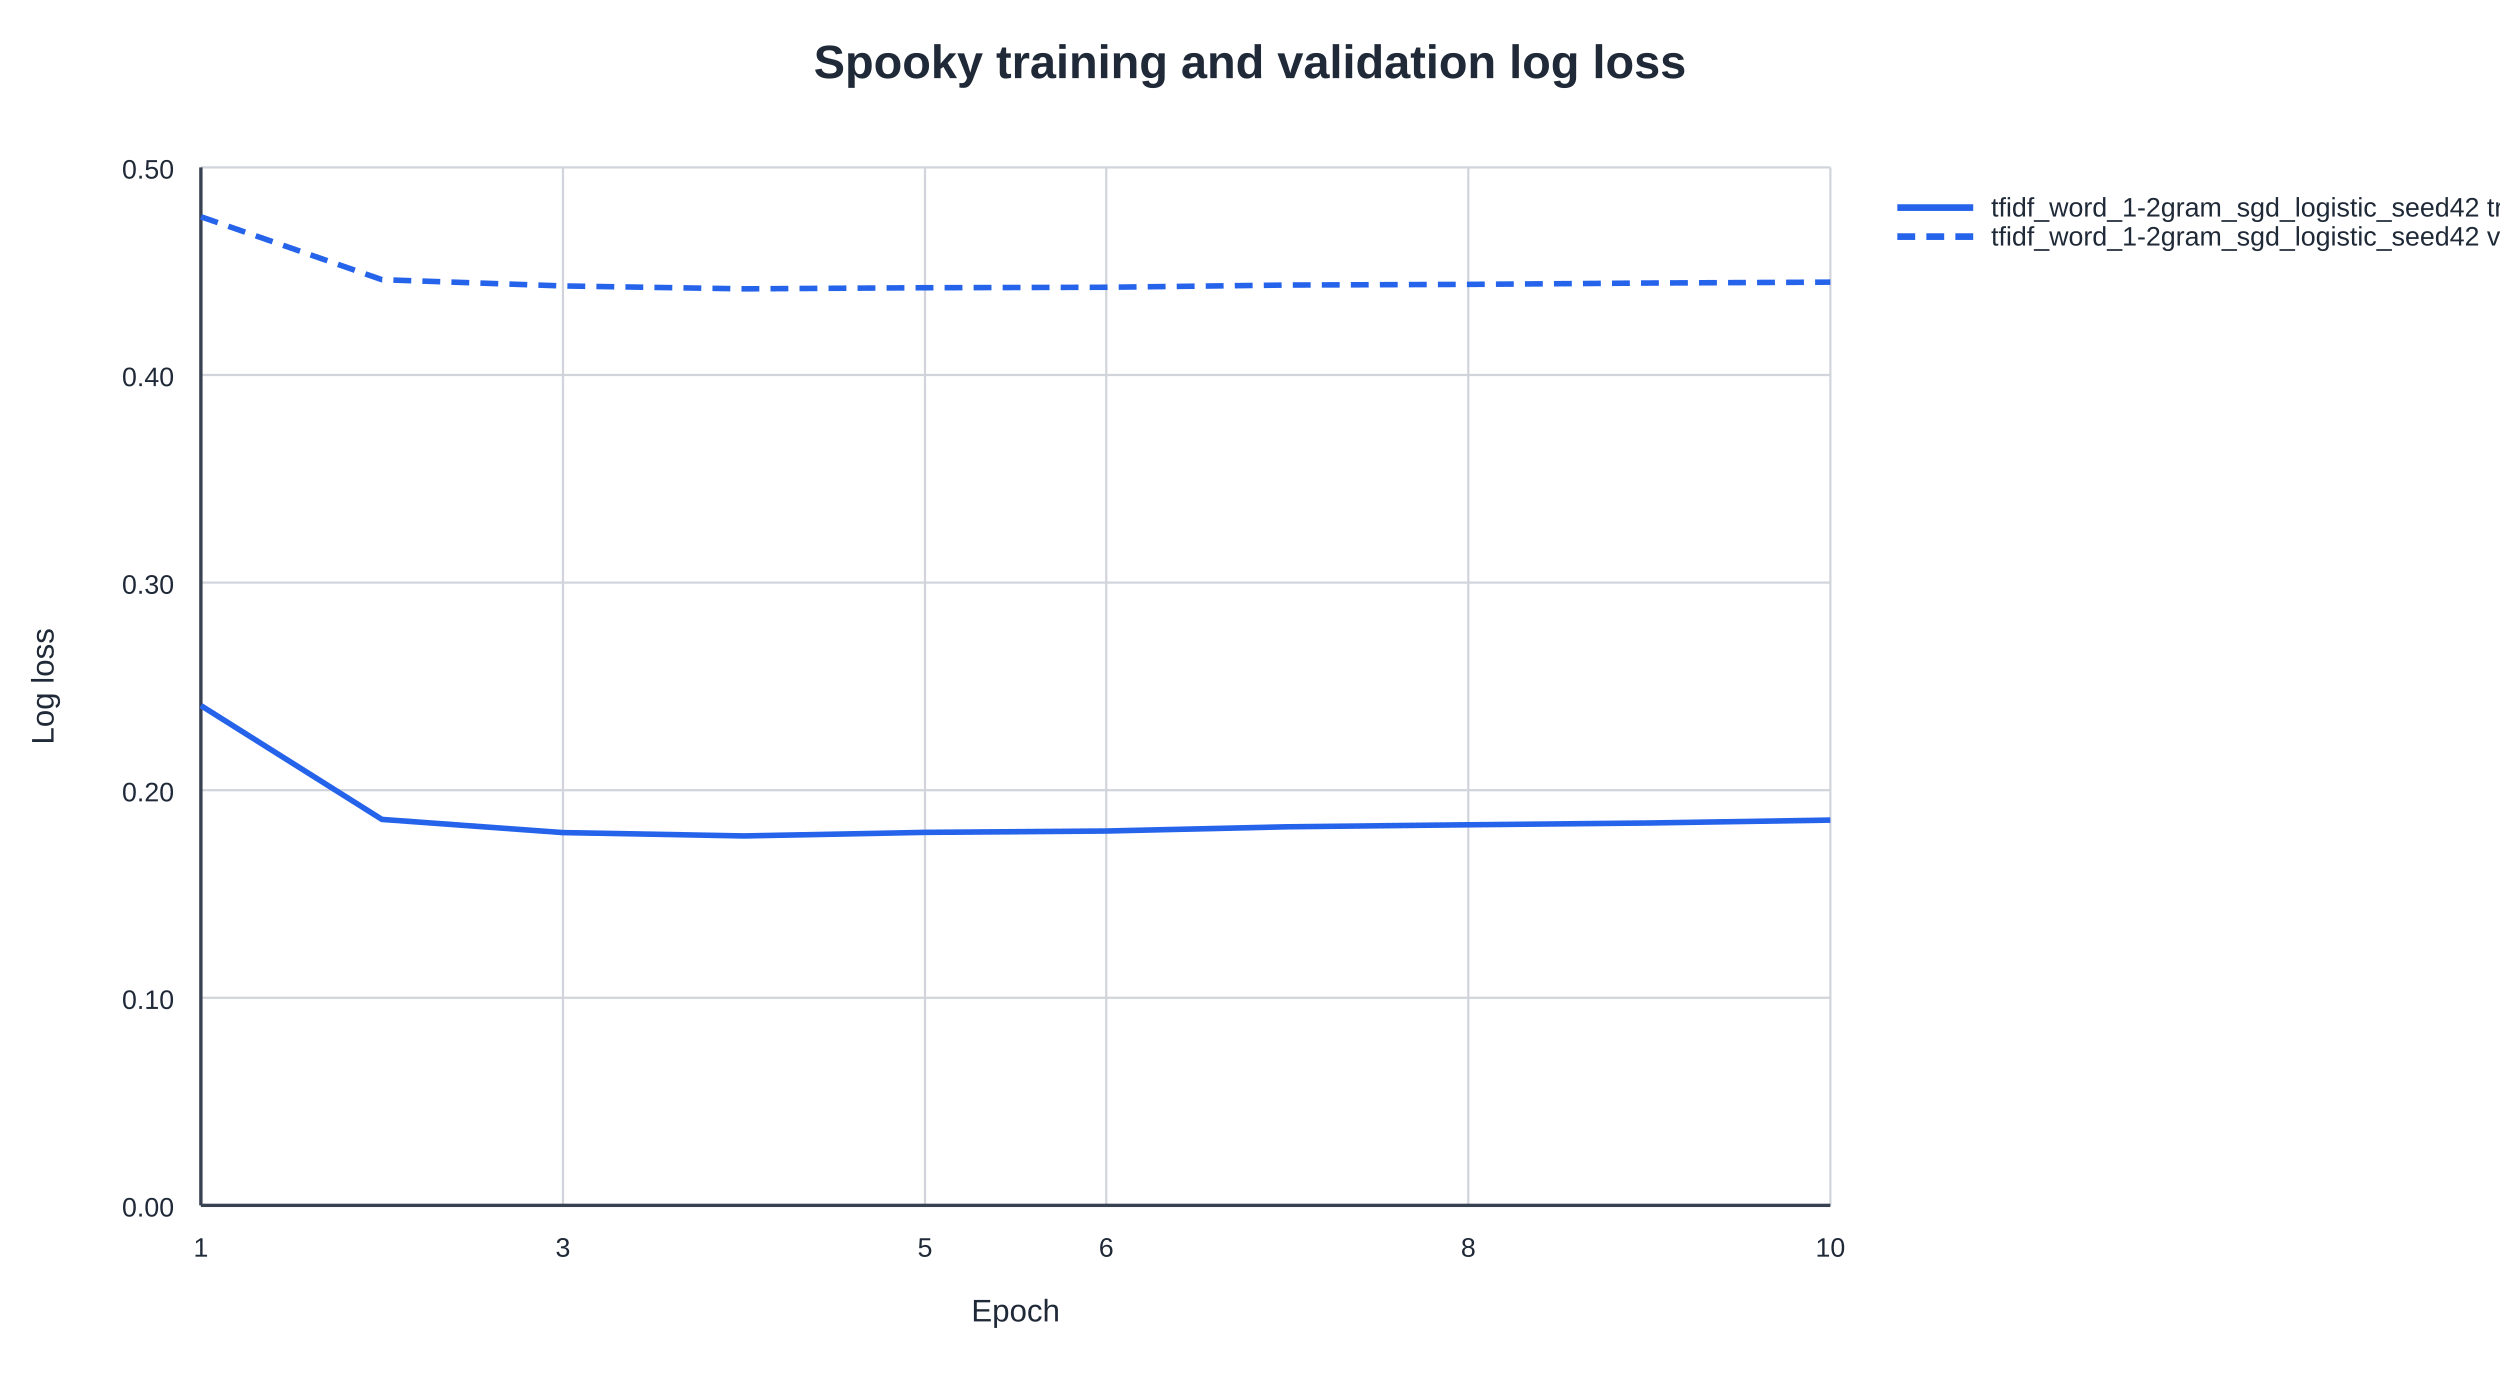
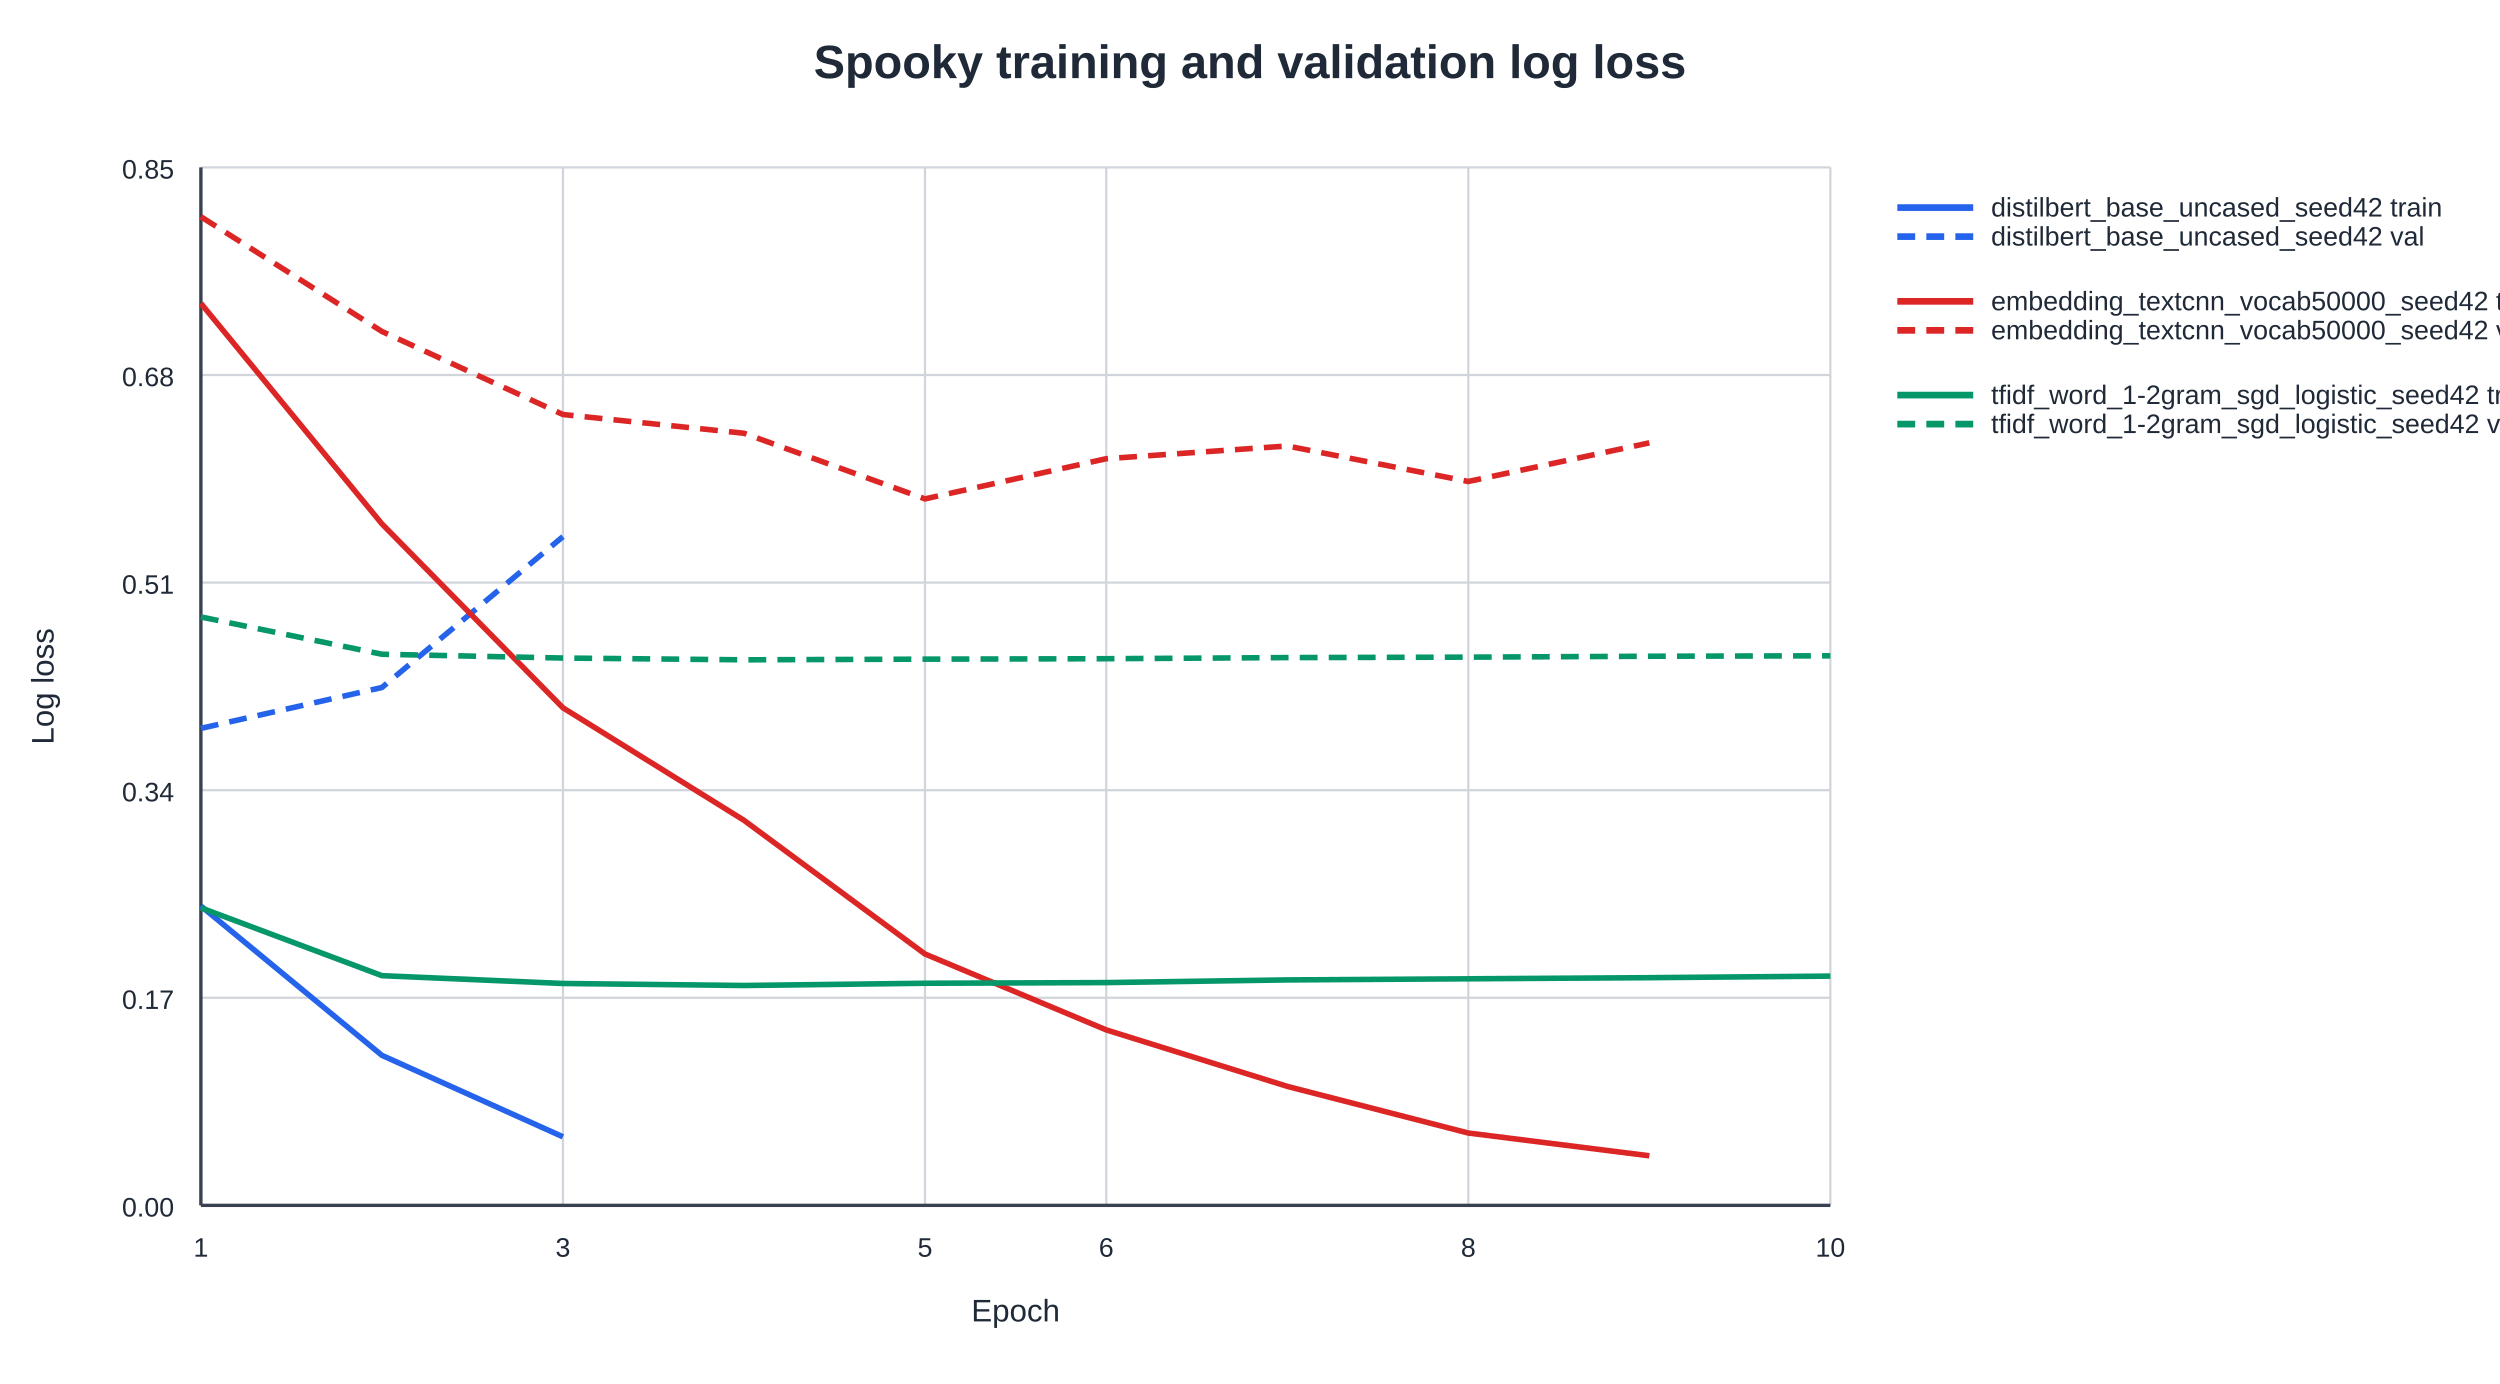
<svg xmlns="http://www.w3.org/2000/svg" width="1120" height="620" viewBox="0 0 1120 620">
  <rect width="100%" height="100%" fill="white" />
  <style>text{font-family:Arial,sans-serif;fill:#1f2937}.grid{stroke:#d1d5db;stroke-width:1}.axis{stroke:#374151;stroke-width:1.5}</style>
  <text x="560.0" y="35" text-anchor="middle" font-size="21" font-weight="bold">Spooky training and validation log loss</text>
  <line class="grid" x1="90" y1="540.0" x2="820" y2="540.0" />
  <text x="78" y="545.0" text-anchor="end" font-size="12">0.00</text>
  <line class="grid" x1="90" y1="447.0" x2="820" y2="447.0" />
-   <text x="78" y="452.0" text-anchor="end" font-size="12">0.10</text>
+   <text x="78" y="452.0" text-anchor="end" font-size="12">0.17</text>
  <line class="grid" x1="90" y1="354.0" x2="820" y2="354.0" />
-   <text x="78" y="359.0" text-anchor="end" font-size="12">0.20</text>
+   <text x="78" y="359.0" text-anchor="end" font-size="12">0.34</text>
  <line class="grid" x1="90" y1="261.0" x2="820" y2="261.0" />
-   <text x="78" y="266.0" text-anchor="end" font-size="12">0.30</text>
+   <text x="78" y="266.0" text-anchor="end" font-size="12">0.51</text>
  <line class="grid" x1="90" y1="168.0" x2="820" y2="168.0" />
-   <text x="78" y="173.0" text-anchor="end" font-size="12">0.40</text>
+   <text x="78" y="173.0" text-anchor="end" font-size="12">0.68</text>
  <line class="grid" x1="90" y1="75.0" x2="820" y2="75.0" />
-   <text x="78" y="80.0" text-anchor="end" font-size="12">0.50</text>
+   <text x="78" y="80.0" text-anchor="end" font-size="12">0.85</text>
  <line class="grid" x1="90.0" y1="75" x2="90.0" y2="540" />
  <text x="90.0" y="563" text-anchor="middle" font-size="12">1</text>
  <line class="grid" x1="252.2" y1="75" x2="252.2" y2="540" />
  <text x="252.2" y="563" text-anchor="middle" font-size="12">3</text>
  <line class="grid" x1="414.4" y1="75" x2="414.4" y2="540" />
  <text x="414.4" y="563" text-anchor="middle" font-size="12">5</text>
  <line class="grid" x1="495.6" y1="75" x2="495.6" y2="540" />
  <text x="495.6" y="563" text-anchor="middle" font-size="12">6</text>
  <line class="grid" x1="657.8" y1="75" x2="657.8" y2="540" />
  <text x="657.8" y="563" text-anchor="middle" font-size="12">8</text>
  <line class="grid" x1="820.0" y1="75" x2="820.0" y2="540" />
  <text x="820.0" y="563" text-anchor="middle" font-size="12">10</text>
  <line class="axis" x1="90" y1="75" x2="90" y2="540" />
  <line class="axis" x1="90" y1="540" x2="820" y2="540" />
  <text x="455.0" y="592" text-anchor="middle" font-size="14">Epoch</text>
  <text x="24" y="307.5" text-anchor="middle" font-size="14" transform="rotate(-90 24 307.5)">Log loss</text>
-   <polyline fill="none" stroke="#2563eb" stroke-width="2.5" points="90.0,316.1 171.1,367.1 252.2,373.0 333.3,374.5 414.4,372.9 495.6,372.3 576.7,370.4 657.8,369.5 738.9,368.7 820.0,367.4" />
-   <polyline fill="none" stroke="#2563eb" stroke-width="2.5" stroke-dasharray="8 5" points="90.0,97.1 171.1,125.3 252.2,128.1 333.3,129.4 414.4,128.9 495.6,128.7 576.7,127.7 657.8,127.4 738.9,126.8 820.0,126.4" />
+   <polyline fill="none" stroke="#2563eb" stroke-width="2.5" points="90.0,405.9 171.1,472.8 252.2,509.3" />
+   <polyline fill="none" stroke="#2563eb" stroke-width="2.5" stroke-dasharray="8 5" points="90.0,326.3 171.1,308.0 252.2,240.4" />
  <line x1="850" y1="93" x2="884" y2="93" stroke="#2563eb" stroke-width="3" />
  <line x1="850" y1="106" x2="884" y2="106" stroke="#2563eb" stroke-width="3" stroke-dasharray="8 5" />
-   <text x="892" y="97" font-size="12">tfidf_word_1-2gram_sgd_logistic_seed42 train</text>
-   <text x="892" y="110" font-size="12">tfidf_word_1-2gram_sgd_logistic_seed42 val</text>
+   <text x="892" y="97" font-size="12">distilbert_base_uncased_seed42 train</text>
+   <text x="892" y="110" font-size="12">distilbert_base_uncased_seed42 val</text>
+   <polyline fill="none" stroke="#dc2626" stroke-width="2.5" points="90.0,135.9 171.1,234.7 252.2,317.1 333.3,367.5 414.4,427.4 495.6,461.4 576.7,486.7 657.8,507.6 738.9,517.8" />
+   <polyline fill="none" stroke="#dc2626" stroke-width="2.5" stroke-dasharray="8 5" points="90.0,97.1 171.1,148.5 252.2,185.7 333.3,194.1 414.4,223.5 495.6,205.5 576.7,199.8 657.8,215.7 738.9,198.4" />
+   <line x1="850" y1="135" x2="884" y2="135" stroke="#dc2626" stroke-width="3" />
+   <line x1="850" y1="148" x2="884" y2="148" stroke="#dc2626" stroke-width="3" stroke-dasharray="8 5" />
+   <text x="892" y="139" font-size="12">embedding_textcnn_vocab50000_seed42 train</text>
+   <text x="892" y="152" font-size="12">embedding_textcnn_vocab50000_seed42 val</text>
+   <polyline fill="none" stroke="#059669" stroke-width="2.5" points="90.0,406.7 171.1,437.1 252.2,440.6 333.3,441.5 414.4,440.5 495.6,440.2 576.7,439.0 657.8,438.5 738.9,438.0 820.0,437.3" />
+   <polyline fill="none" stroke="#059669" stroke-width="2.5" stroke-dasharray="8 5" points="90.0,276.4 171.1,293.1 252.2,294.8 333.3,295.6 414.4,295.3 495.6,295.1 576.7,294.6 657.8,294.4 738.9,294.0 820.0,293.8" />
+   <line x1="850" y1="177" x2="884" y2="177" stroke="#059669" stroke-width="3" />
+   <line x1="850" y1="190" x2="884" y2="190" stroke="#059669" stroke-width="3" stroke-dasharray="8 5" />
+   <text x="892" y="181" font-size="12">tfidf_word_1-2gram_sgd_logistic_seed42 train</text>
+   <text x="892" y="194" font-size="12">tfidf_word_1-2gram_sgd_logistic_seed42 val</text>
</svg>
